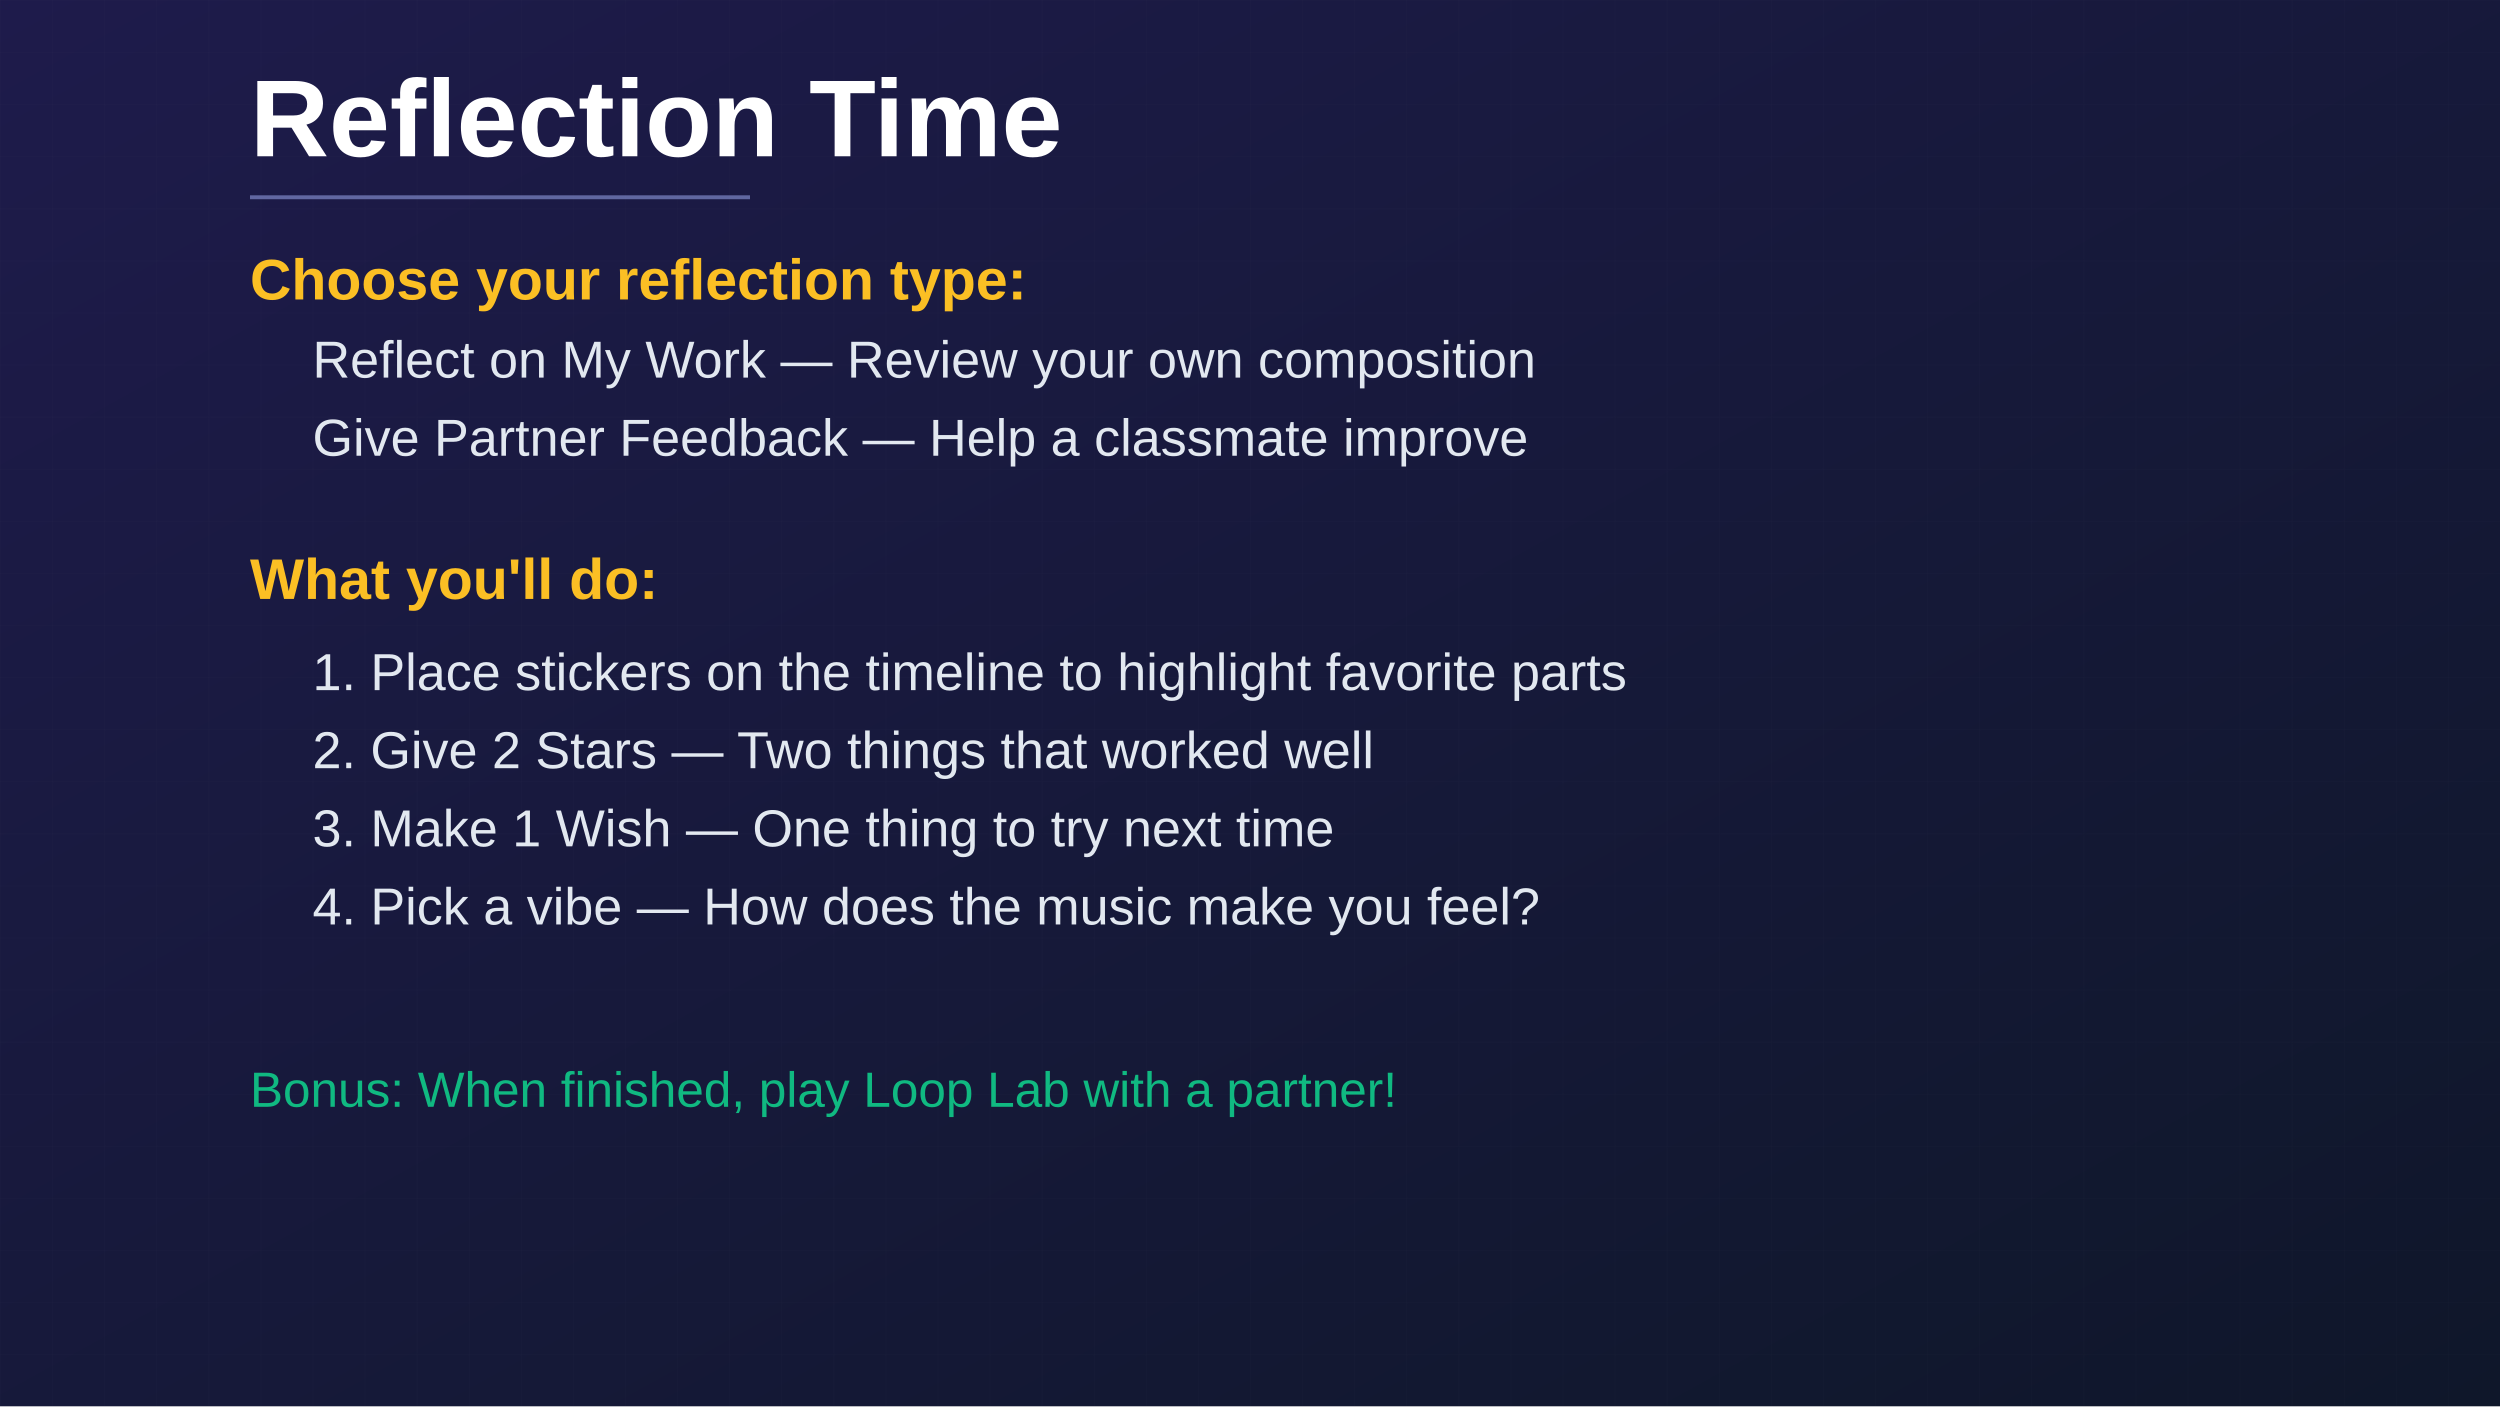
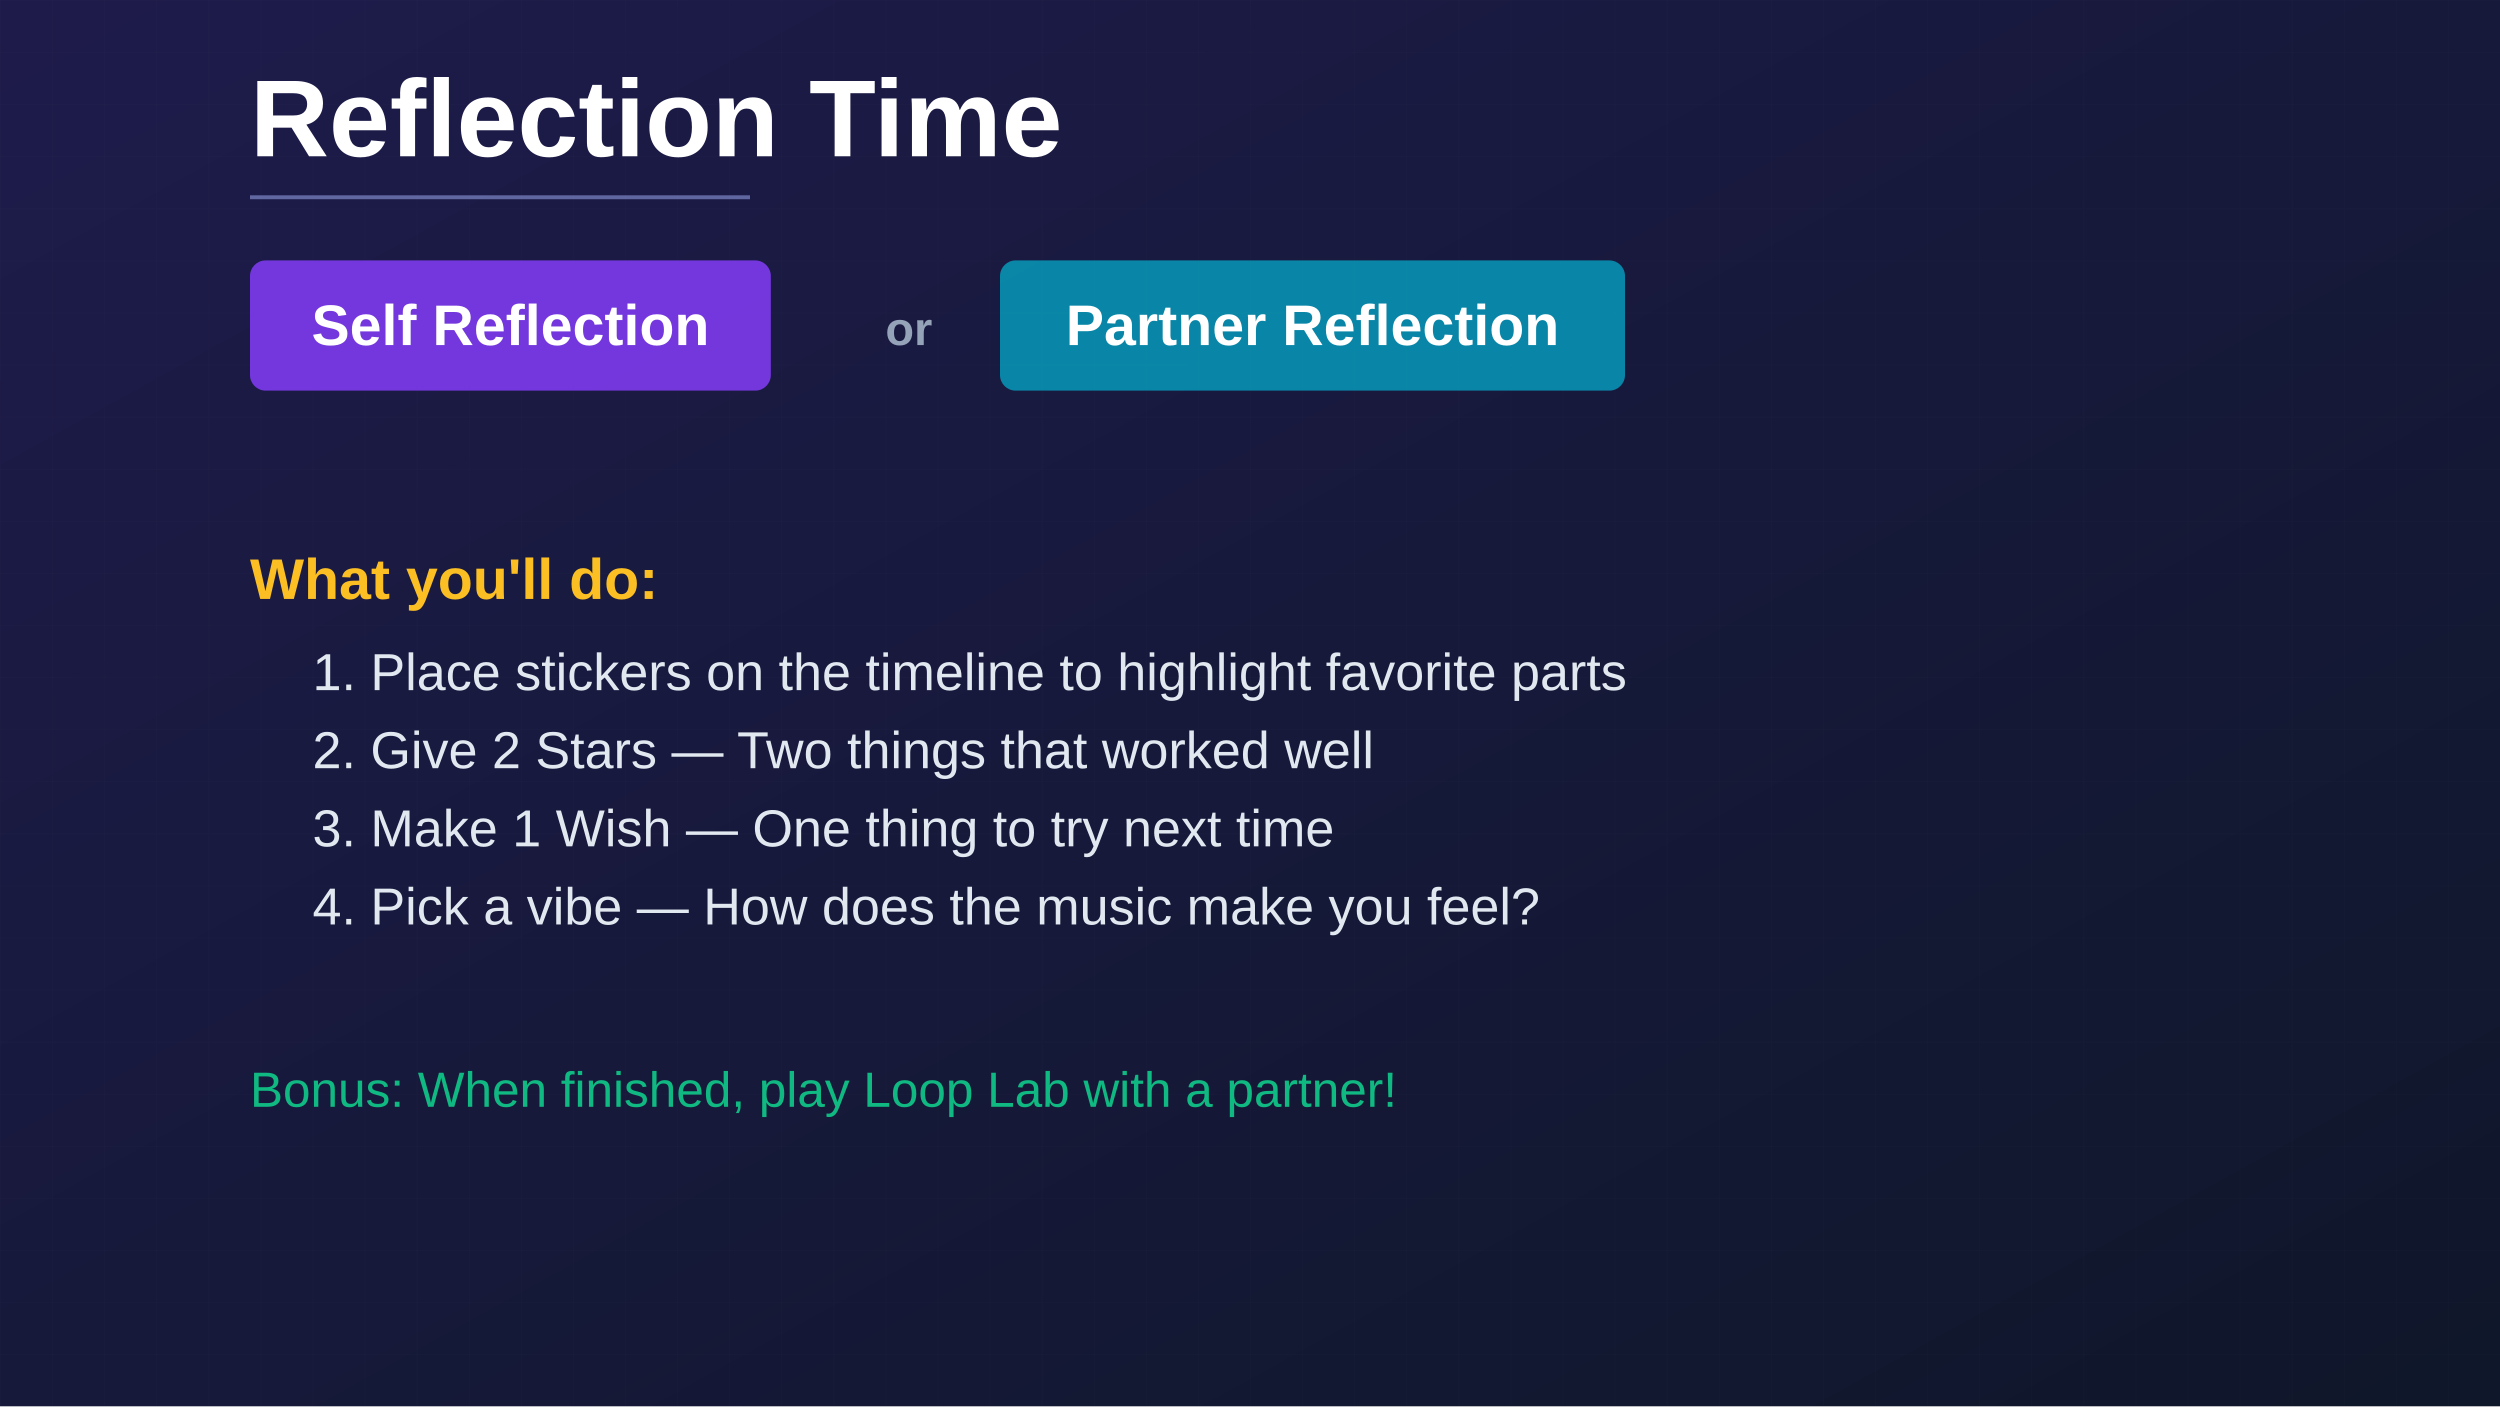
<svg xmlns="http://www.w3.org/2000/svg" width="1920" height="1080">
  <defs>
    <linearGradient id="bg" x1="0%" y1="0%" x2="100%" y2="100%">
      <stop offset="0%" style="stop-color:#1e1b4b" />
      <stop offset="100%" style="stop-color:#0f172a" />
    </linearGradient>
    <pattern id="grid" width="40" height="40" patternUnits="userSpaceOnUse">
      <path d="M 40 0 L 0 0 0 40" fill="none" stroke="white" stroke-width="0.5" opacity="0.03" />
    </pattern>
  </defs>
  <rect width="1920" height="1080" fill="url(#bg)" />
  <rect width="1920" height="1080" fill="url(#grid)" />
  <text x="192" y="120" font-family="Arial, Helvetica, sans-serif" font-size="84" fill="white" font-weight="bold">Reflection Time</text>
  <rect x="192" y="150" width="384" height="3" fill="#a5b4fc" opacity="0.5" />
-   <text x="192" y="230" font-family="Arial, Helvetica, sans-serif" font-size="44" fill="#fbbf24" font-weight="bold">Choose your reflection type:</text>
-   <text x="240" y="290" font-family="Arial, Helvetica, sans-serif" font-size="40" fill="#e2e8f0">Reflect on My Work — Review your own composition</text>
-   <text x="240" y="350" font-family="Arial, Helvetica, sans-serif" font-size="40" fill="#e2e8f0">Give Partner Feedback — Help a classmate improve</text>
+   <rect x="192" y="200" width="400" height="100" rx="12" fill="#7c3aed" opacity="0.9" />
+   <text x="392" y="265" font-family="Arial, Helvetica, sans-serif" font-size="44" fill="white" font-weight="bold" text-anchor="middle">Self Reflection</text>
+   <text x="680" y="265" font-family="Arial, Helvetica, sans-serif" font-size="36" fill="#94a3b8" font-weight="bold">or</text>
+   <rect x="768" y="200" width="480" height="100" rx="12" fill="#0891b2" opacity="0.9" />
+   <text x="1008" y="265" font-family="Arial, Helvetica, sans-serif" font-size="44" fill="white" font-weight="bold" text-anchor="middle">Partner Reflection</text>
  <text x="192" y="460" font-family="Arial, Helvetica, sans-serif" font-size="44" fill="#fbbf24" font-weight="bold">What you'll do:</text>
  <text x="240" y="530" font-family="Arial, Helvetica, sans-serif" font-size="40" fill="#e2e8f0">1. Place stickers on the timeline to highlight favorite parts</text>
  <text x="240" y="590" font-family="Arial, Helvetica, sans-serif" font-size="40" fill="#e2e8f0">2. Give 2 Stars — Two things that worked well</text>
  <text x="240" y="650" font-family="Arial, Helvetica, sans-serif" font-size="40" fill="#e2e8f0">3. Make 1 Wish — One thing to try next time</text>
  <text x="240" y="710" font-family="Arial, Helvetica, sans-serif" font-size="40" fill="#e2e8f0">4. Pick a vibe — How does the music make you feel?</text>
  <text x="192" y="850" font-family="Arial, Helvetica, sans-serif" font-size="38" fill="#10b981">Bonus: When finished, play Loop Lab with a partner!</text>
</svg>
